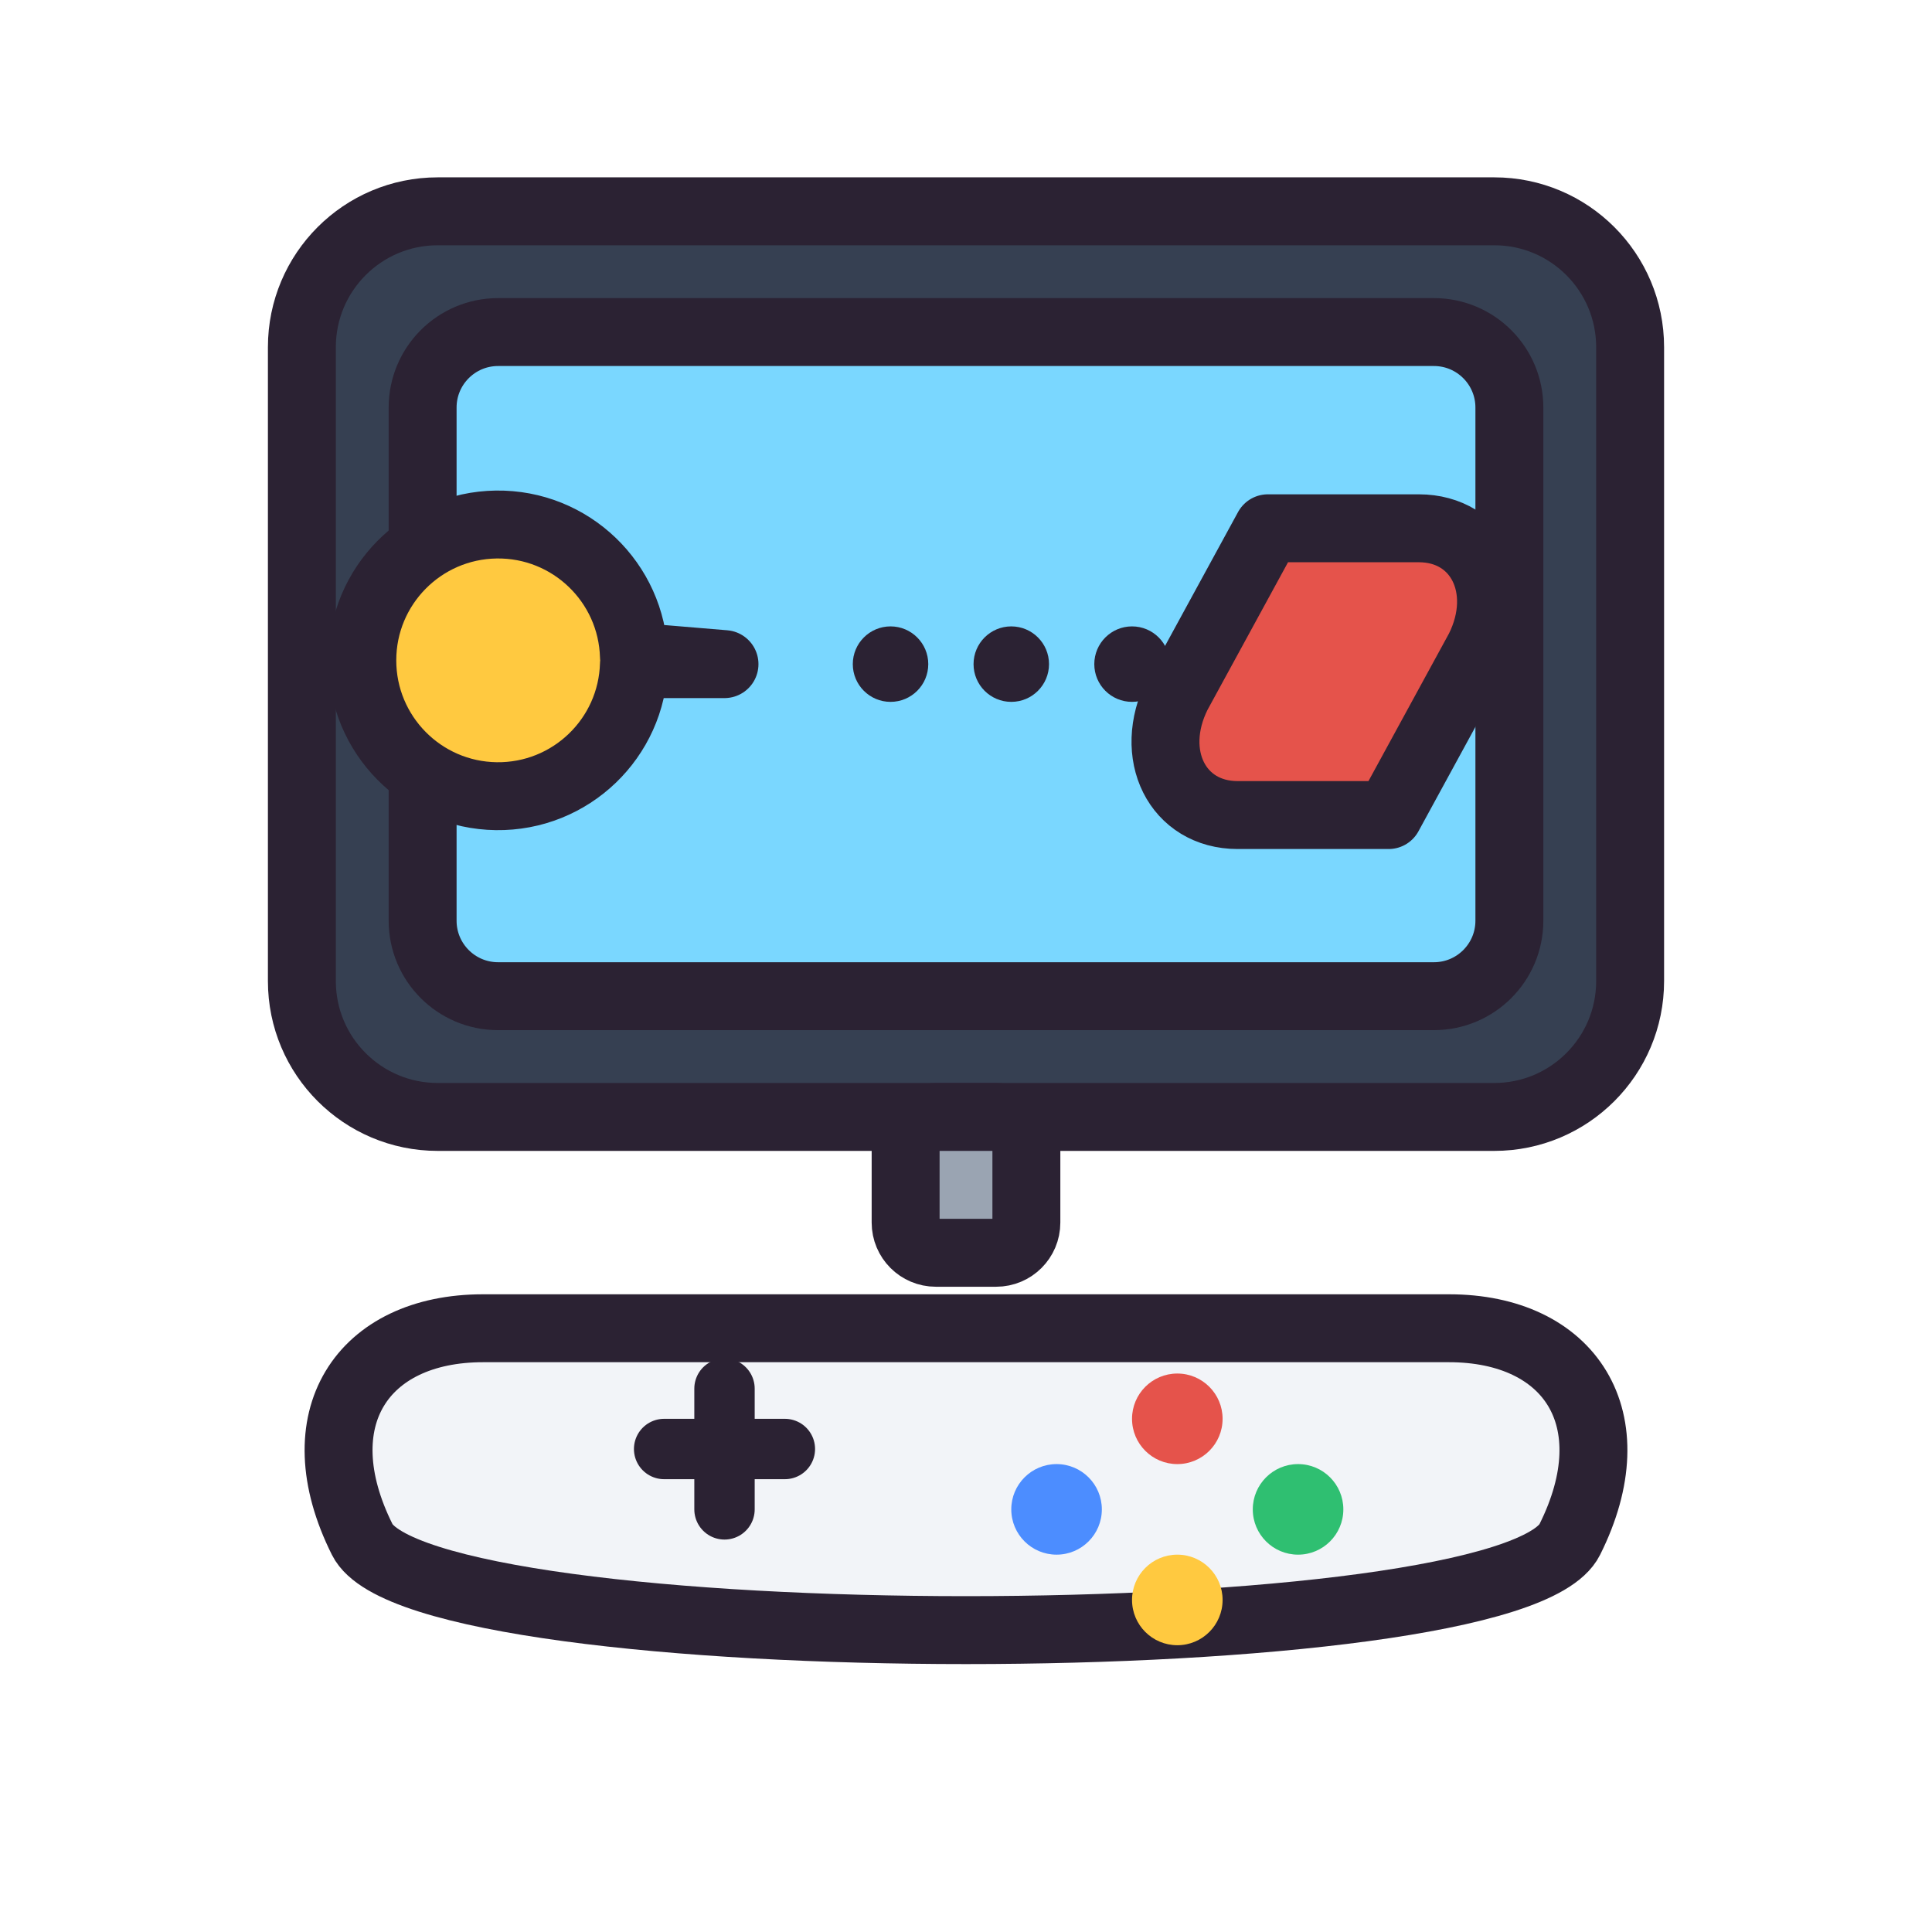
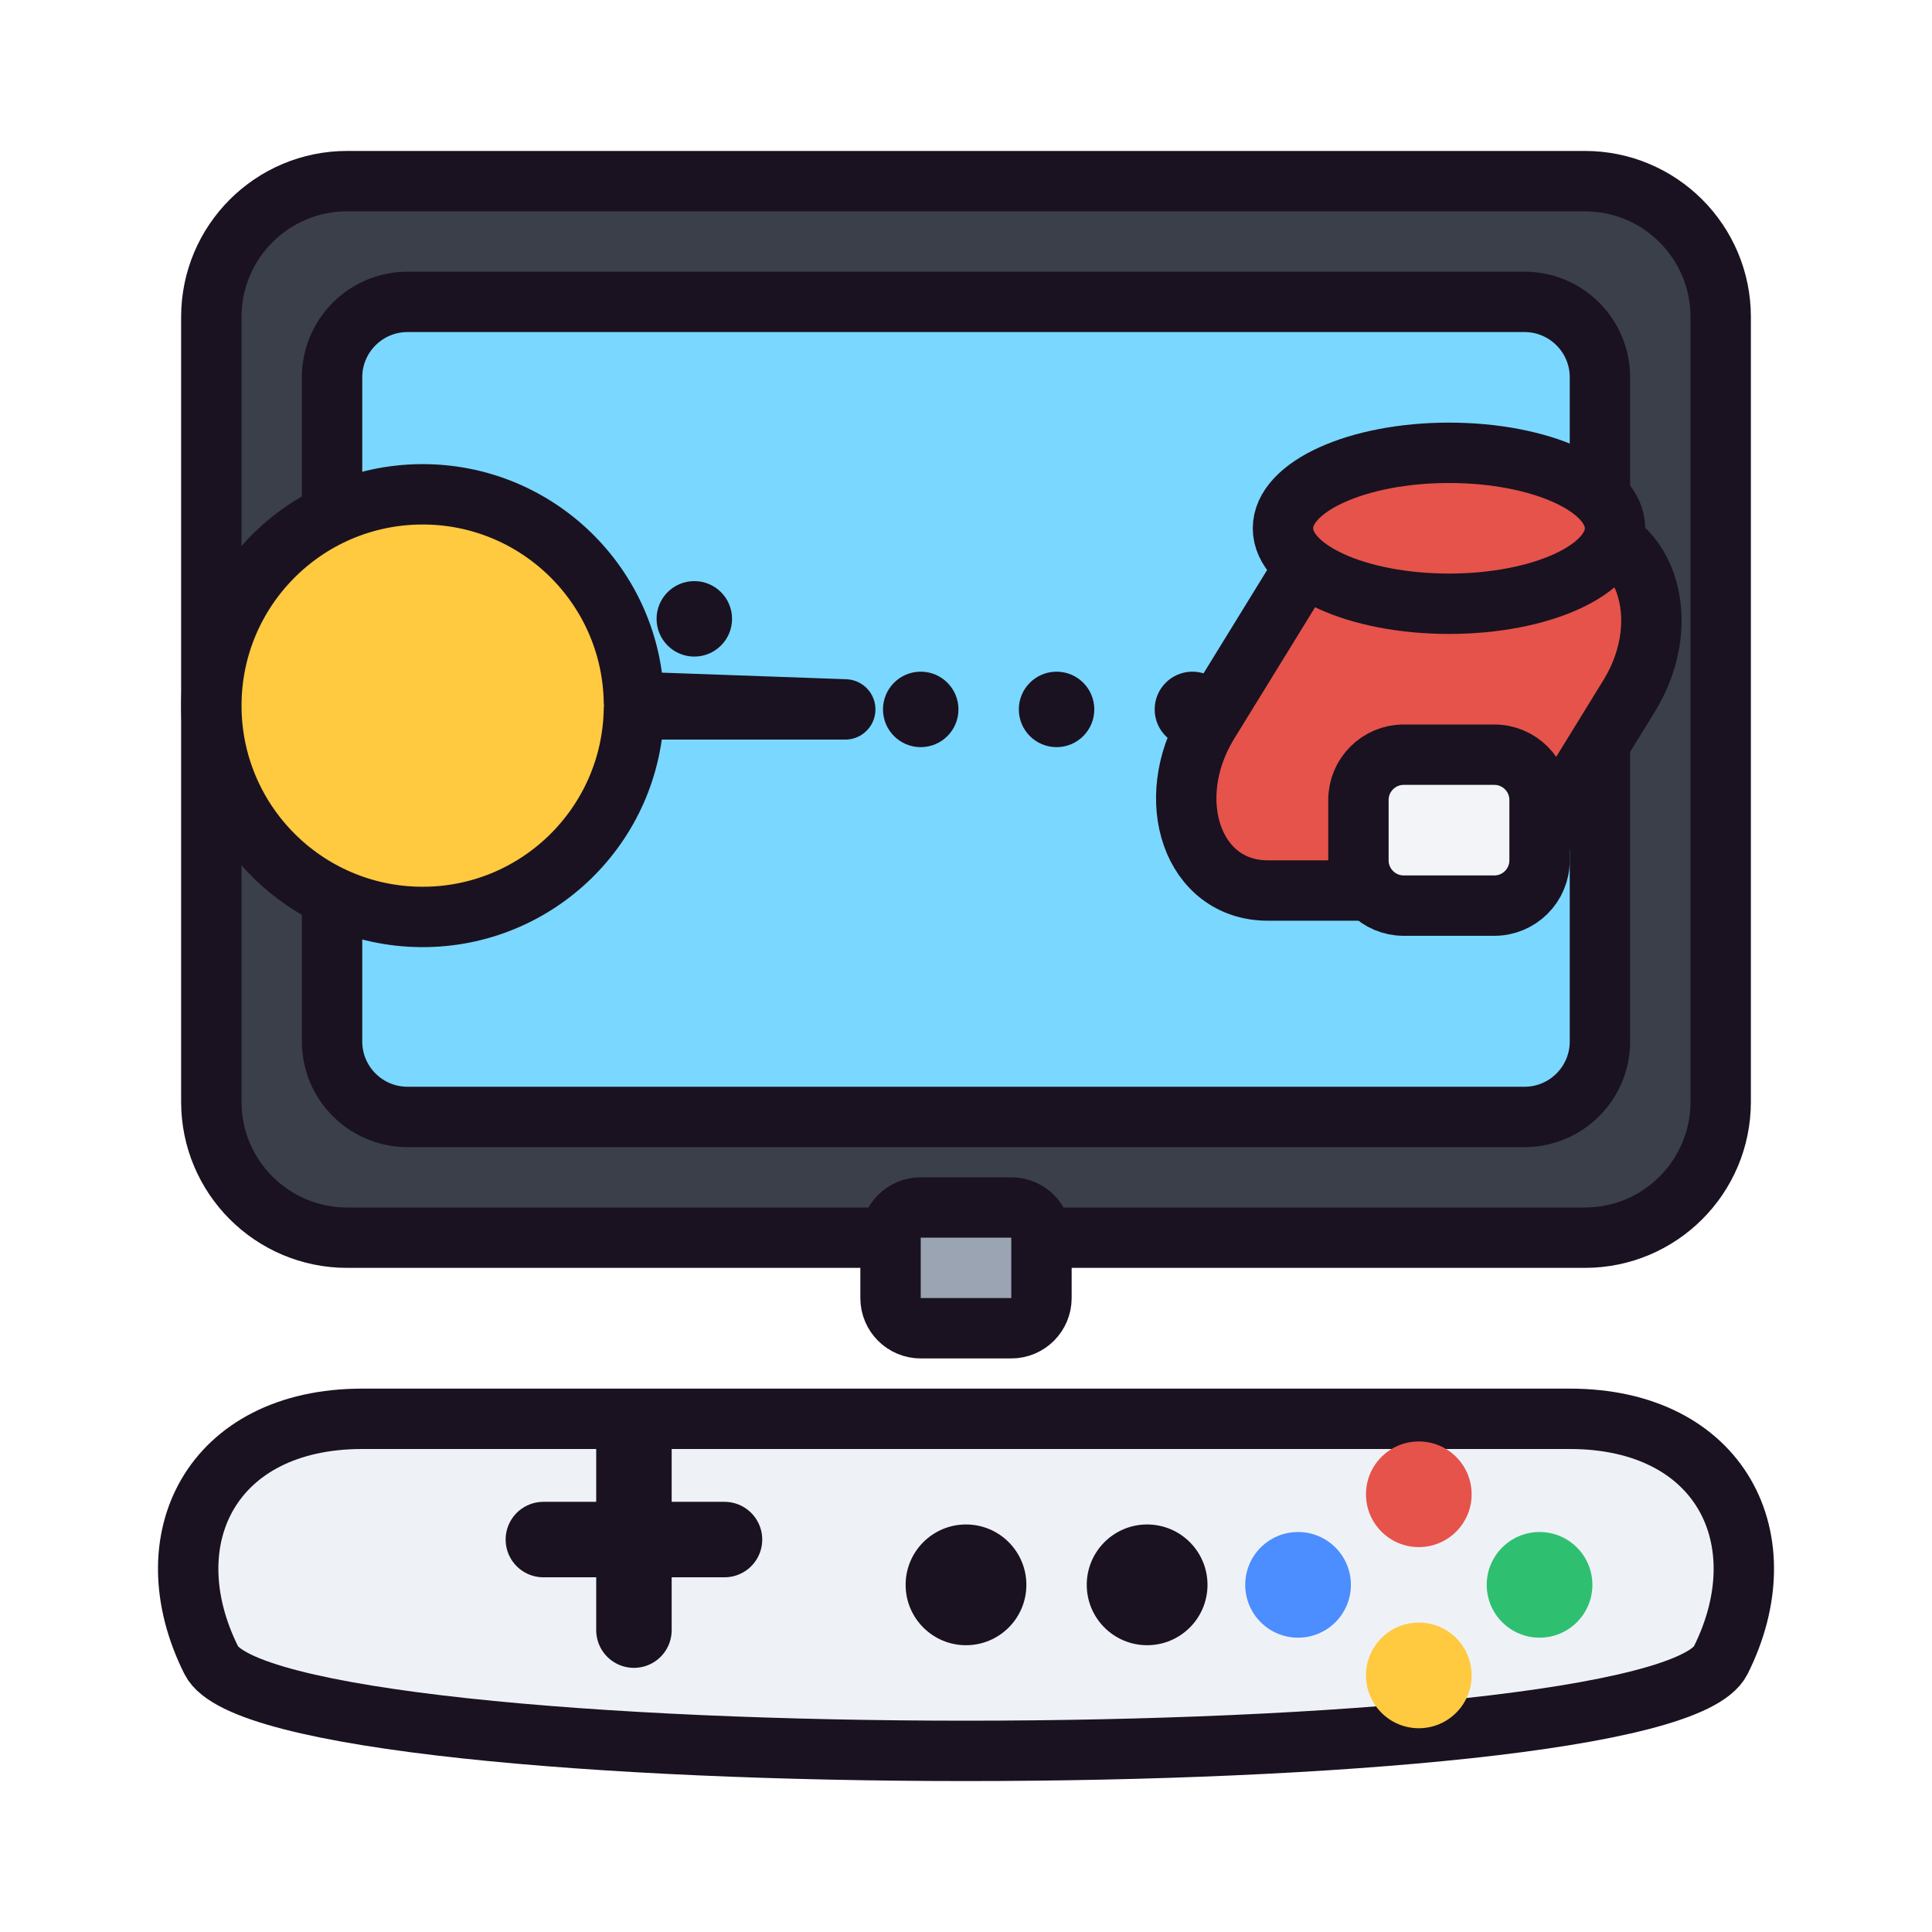
<svg xmlns="http://www.w3.org/2000/svg" viewBox="0 0 256 256" width="128" height="128">
-   <g stroke="#2b2233" stroke-width="9" stroke-linejoin="round" stroke-linecap="round">
-     <rect x="40" y="28" width="176" height="120" rx="18" fill="#364052" />
-     <rect x="56" y="44" width="144" height="88" rx="10" fill="#7ad7ff" />
-     <path d="M84 88A18 18 0 1 1 84 87L96 88Z" fill="#ffc940" />
-     <circle cx="118" cy="88" r="5" fill="#2b2233" stroke="none" />
-     <circle cx="134" cy="88" r="5" fill="#2b2233" stroke="none" />
-     <circle cx="150" cy="88" r="5" fill="#2b2233" stroke="none" />
-     <path d="M168 70H188C196 70 200 78 196 86L184 108H164C156 108 152 100 156 92Z" fill="#e5534b" />
-     <rect x="120" y="148" width="16" height="18" rx="4" fill="#9aa4b2" />
-     <path d="M64 176H192C208 176 216 188 208 204C200 220 56 220 48 204C40 188 48 176 64 176Z" fill="#f2f4f8" />
-     <path d="M88 192H104M96 184V200" fill="none" stroke="#2b2233" stroke-width="8" />
-     <circle cx="156" cy="188" r="6" fill="#e5534b" stroke="none" />
-     <circle cx="172" cy="200" r="6" fill="#2fbf71" stroke="none" />
-     <circle cx="140" cy="200" r="6" fill="#4c8dff" stroke="none" />
-     <circle cx="156" cy="212" r="6" fill="#ffc940" stroke="none" />
+   <g stroke="#1a1220" stroke-width="8" stroke-linejoin="round" stroke-linecap="round">
+     <rect x="28" y="24" width="200" height="140" rx="18" fill="#3a3f4a" />
+     <rect x="44" y="40" width="168" height="108" rx="10" fill="#7ad7ff" />
+     <path d="M84 94A28 28 0 1 1 84 93L112 94Z" fill="#ffc940" />
+     <circle cx="92" cy="82" r="5" fill="#1a1220" stroke="none" />
+     <circle cx="122" cy="94" r="5" fill="#1a1220" stroke="none" />
+     <circle cx="140" cy="94" r="5" fill="#1a1220" stroke="none" />
+     <circle cx="158" cy="94" r="5" fill="#1a1220" stroke="none" />
+     <path d="M176 70H208C218 70 222 82 216 92L200 118H168C158 118 154 106 160 96Z" fill="#e5534b" />
+     <ellipse cx="192" cy="70" rx="22" ry="10" fill="#e5534b" />
+     <rect x="180" y="100" width="24" height="20" rx="6" fill="#f2f4f8" />
+     <rect x="118" y="160" width="20" height="16" rx="4" fill="#9aa4b2" />
+     <path d="M48 188H208C228 188 236 204 228 220C220 236 36 236 28 220C20 204 28 188 48 188Z" fill="#eef2f7" />
+     <path d="M72 204H96M84 192V216" fill="none" stroke="#1a1220" stroke-width="10" />
+     <circle cx="128" cy="210" r="8" fill="#1a1220" stroke="none" />
+     <circle cx="152" cy="210" r="8" fill="#1a1220" stroke="none" />
+     <circle cx="188" cy="198" r="7" fill="#e5534b" stroke="none" />
+     <circle cx="204" cy="210" r="7" fill="#2fbf71" stroke="none" />
+     <circle cx="172" cy="210" r="7" fill="#4c8dff" stroke="none" />
+     <circle cx="188" cy="222" r="7" fill="#ffc940" stroke="none" />
  </g>
</svg>
